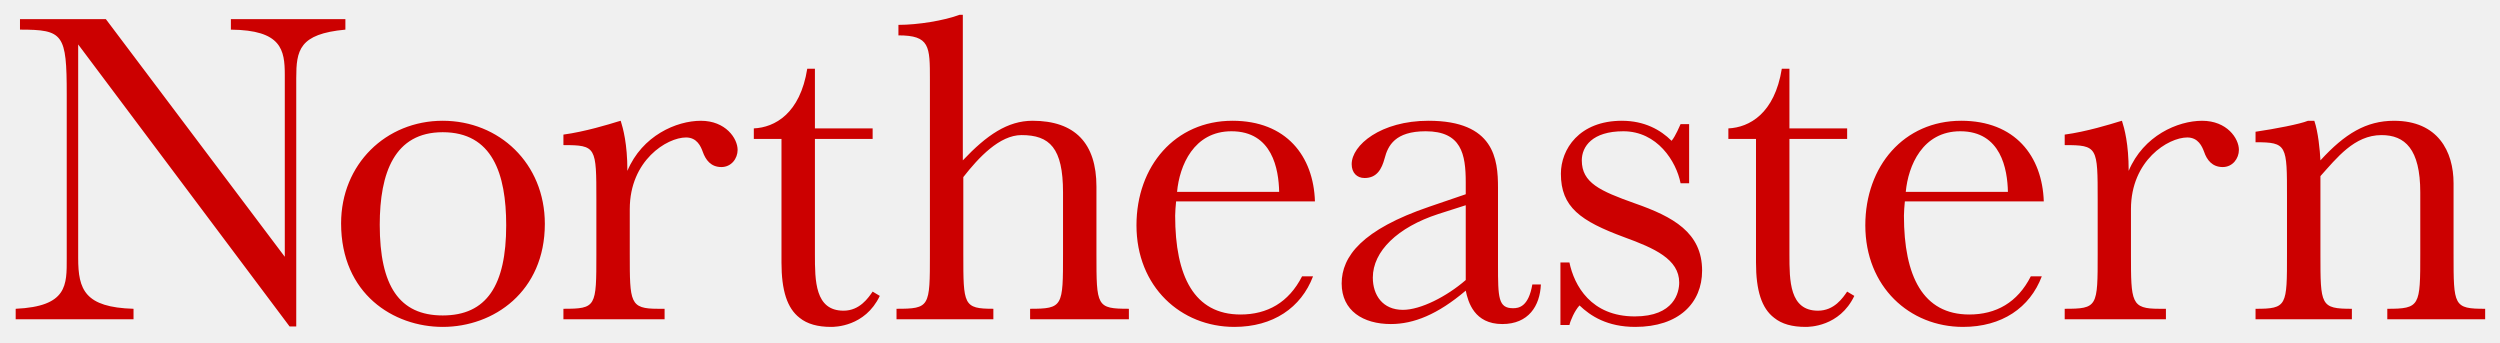
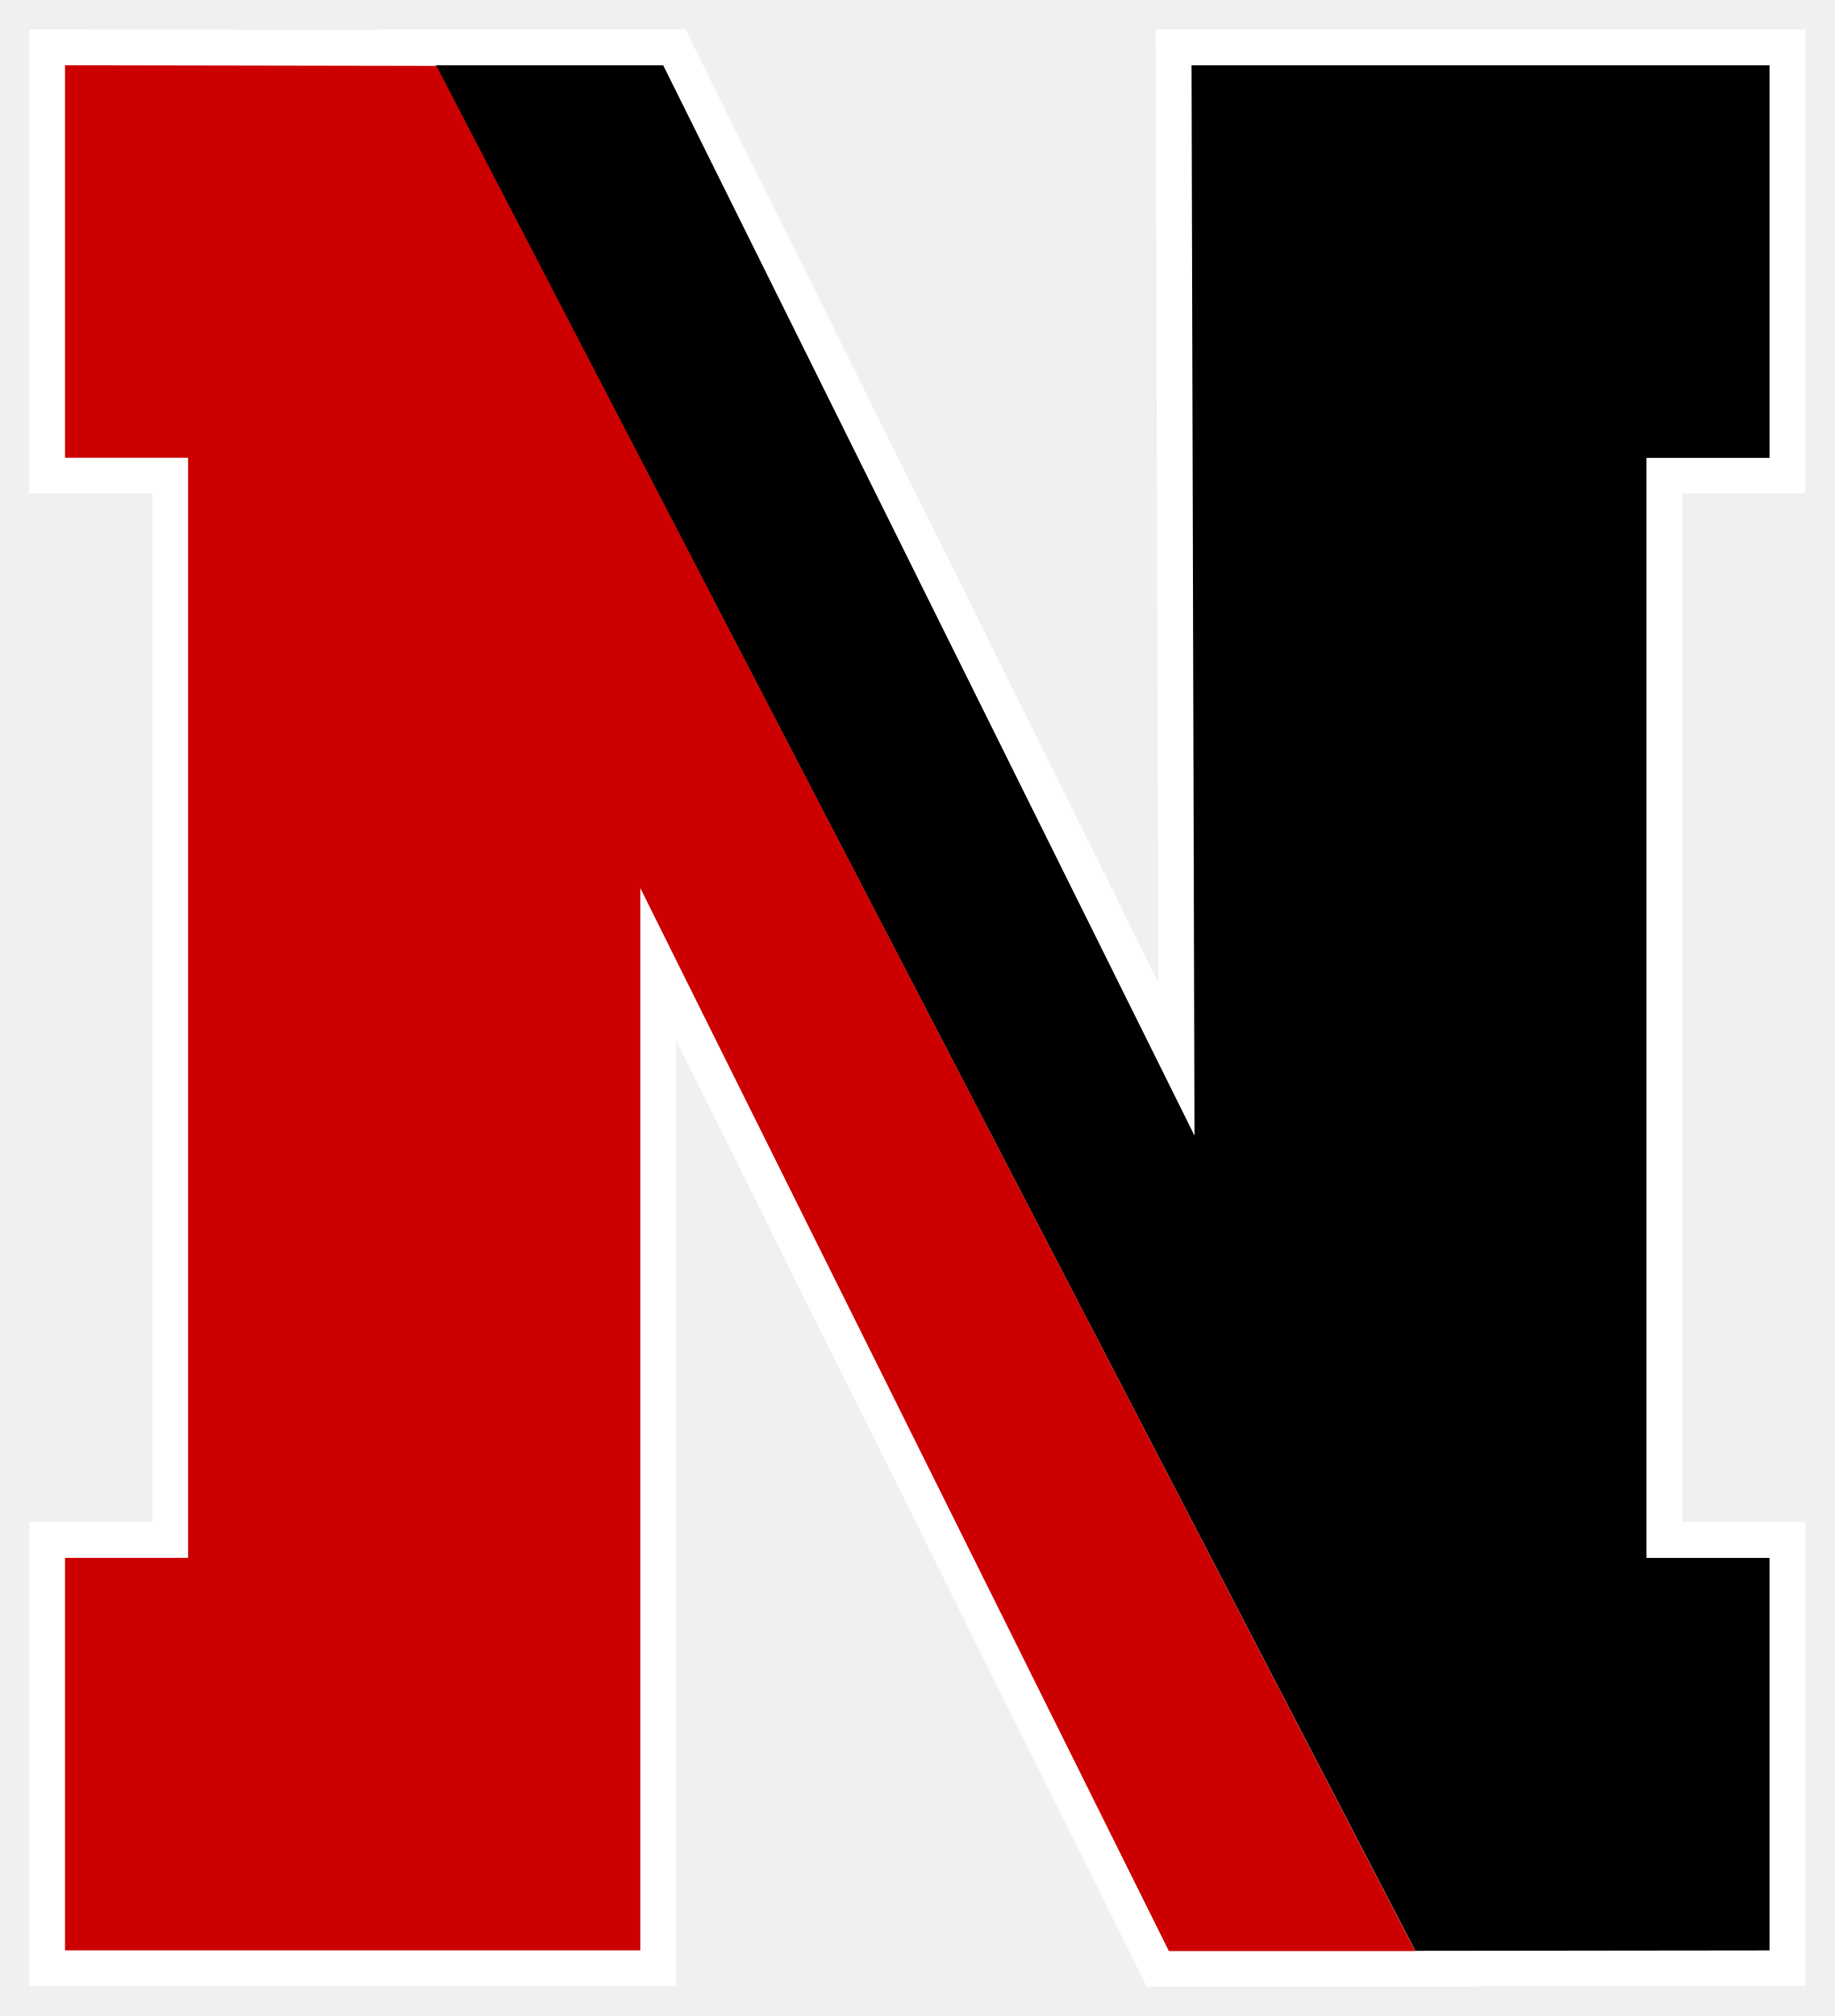
- <svg xmlns="http://www.w3.org/2000/svg" xml:space="preserve" height="22.441" viewBox="0 0 163.747 22.441" width="163.75" version="1.1">
-   <g transform="matrix(1.25 0 0 -1.25 -509.69 505.65)">
-     <path d="m62.848 0.971c-1.001 0.375-2.719 0.658-4 0.658v0.688c2.062 0 2.062 0.718 2.062 2.906v11.408c0 3.469 0.001 3.594-2.187 3.594v0.687h6.343v-0.687c-1.969 0-1.968-0.25-1.968-3.594v-5.031c1-1.282 2.374-2.752 3.812-2.752 1.844 0 2.719 0.843 2.719 3.75v4.033c0 3.438 0 3.594-2.156 3.594v0.687h6.47v-0.687c-2.125 0-2.125-0.156-2.125-3.594v-4.406c0-2.845-1.407-4.315-4.189-4.315-1.625 0-3 0.937-4.563 2.594v-9.533h-0.218zm-61.538 0.281v0.688c2.844 0 3.062 0.282 3.062 4.252v10.721c0 1.751 0.063 3.156-3.344 3.313v0.687h7.719v-0.687c-3.188-0.095-3.625-1.25-3.625-3.313v-14.002l13.846 18.471h0.437v-16.252c0-1.844 0.187-2.908 3.219-3.189v-0.688h-7.5v0.688c3.313 0.032 3.531 1.314 3.531 2.971v11.908l-11.72-15.566h-5.625zm51.566 3.252c-0.469 2.938-2.125 3.843-3.5 3.906v0.688h1.812v8.095c0 1.844 0.375 3 1.188 3.625 0.5 0.406 1.189 0.594 2.064 0.594 0.219 0 2.219 0 3.188-2.031l-0.469-0.281c-0.281 0.406-0.843 1.25-1.906 1.25-1.875 0-1.875-1.969-1.875-3.688v-7.564h3.781v-0.688h-3.781v-3.906h-0.502zm63.833 0c-0.47 2.938-2.13 3.844-3.5 3.906v0.688h1.81v8.095c0 1.844 0.37 3 1.19 3.625 0.5 0.406 1.18 0.594 2.06 0.594 0.22 0 2.22 0 3.19-2.031l-0.47-0.281c-0.28 0.406-0.84 1.25-1.91 1.25-1.87 0-1.87-1.969-1.87-3.688v-7.564h3.78v-0.688h-3.78v-3.906h-0.5zm-87.71 3.406c-3.719 0-6.656 2.845-6.656 6.721 0 4.625 3.437 6.781 6.656 6.781 3.344 0 6.689-2.312 6.689-6.75 0-3.969-3.001-6.752-6.689-6.752zm11.658 0l-0.219 0.062c-0.5 0.156-2.126 0.656-3.533 0.844v0.688c2.157 0 2.158 0.126 2.158 3.596v3.531c0 3.469-0.001 3.594-2.158 3.594v0.687h6.627v-0.687h-0.437c-1.844 0-1.844-0.406-1.844-3.594v-2.938c0-3.188 2.437-4.689 3.687-4.689 0.719 0 0.969 0.594 1.094 0.938 0.188 0.532 0.531 1 1.219 1 0.657 0 1.064-0.562 1.064-1.125 0-0.75-0.783-1.906-2.408-1.906-1.594 0-3.843 0.968-4.812 3.281 0-1.781-0.282-2.781-0.438-3.281zm40.067 0c-3.751 0-6.284 2.97-6.284 6.846 0 4.031 2.908 6.656 6.409 6.656 2.531 0 4.375-1.25 5.156-3.312h-0.719c-0.875 1.719-2.281 2.5-4.031 2.5-3.032 0-4.281-2.501-4.281-6.471 0-0.219 0.031-0.656 0.062-0.938h9.094c-0.094-2.969-1.875-5.281-5.406-5.281zm12.845 0c-3.125 0-5.033 1.594-5.033 2.844 0 0.563 0.344 0.906 0.844 0.906 0.813 0 1.125-0.594 1.312-1.281 0.219-0.844 0.69-1.781 2.69-1.781 2.344 0 2.625 1.499 2.625 3.343v0.782l-2.375 0.812c-4.407 1.501-5.752 3.252-5.752 5.033 0 1.782 1.406 2.657 3.219 2.657 1.5 0 3.064-0.625 4.908-2.188 0.156 0.75 0.562 2.188 2.394 2.188 1.718 0 2.468-1.187 2.528-2.594h-0.56c-0.25 1.467-0.888 1.557-1.263 1.557-0.969 0-0.986-0.687-0.986-2.838v-5.065c0-1.844-0.237-4.375-4.551-4.375zm12.67 0c-2.81 0-4 1.875-4 3.469 0 2.188 1.28 3.096 4.15 4.158 1.97 0.719 3.6 1.438 3.6 2.969 0 0.625-0.31 2.219-2.91 2.219-2.87 0-3.97-2.031-4.28-3.532h-0.59v4.094h0.59c0.06-0.281 0.34-0.937 0.66-1.281 0.72 0.688 1.81 1.406 3.65 1.406 2.85 0 4.38-1.562 4.38-3.687 0-2.501-1.91-3.532-4.41-4.407-2.28-0.812-3.47-1.345-3.47-2.814 0-0.906 0.69-1.906 2.72-1.906 2.22 0 3.47 1.968 3.75 3.406h0.56v-3.875h-0.56c-0.03 0.062-0.34 0.812-0.59 1.094-0.72-0.719-1.78-1.312-3.25-1.312zm22.22 0c-3.75 0-6.28 2.97-6.28 6.846 0 4.031 2.9 6.656 6.4 6.656 2.54 0 4.38-1.25 5.16-3.312h-0.72c-0.87 1.719-2.28 2.5-4.03 2.5-3.03 0-4.28-2.501-4.28-6.471 0-0.219 0.03-0.656 0.06-0.938h9.1c-0.1-2.969-1.88-5.281-5.41-5.281zm10.53 0l-0.22 0.062c-0.5 0.156-2.12 0.656-3.53 0.844v0.688c2.16 0 2.16 0.126 2.16 3.596v3.531c0 3.469 0 3.594-2.16 3.594v0.687h6.63v-0.687h-0.44c-1.84 0-1.85-0.406-1.85-3.594v-2.938c0-3.188 2.44-4.689 3.69-4.689 0.72 0 0.97 0.594 1.1 0.938 0.18 0.532 0.53 1 1.22 1 0.65 0 1.06-0.562 1.06-1.125 0-0.75-0.78-1.906-2.41-1.906-1.59 0-3.84 0.968-4.81 3.281 0-1.781-0.28-2.781-0.44-3.281zm12.19 0c-0.53 0.219-2.16 0.531-3.44 0.719v0.688c2.07 0 2.06 0.187 2.06 3.594v3.721c0 3.407 0.01 3.594-2.06 3.594v0.687h6.31v-0.687c-2.06 0-2.06-0.219-2.06-3.594v-5.096c1.07-1.187 2.22-2.687 4-2.687 1.53 0 2.54 0.906 2.54 3.75v4.033c0 3.407-0.01 3.594-2.16 3.594v0.687h6.41v-0.687c-2.07 0-2.07-0.187-2.07-3.594v-4.627c0-2.094-1.03-4.094-3.9-4.094-1.82 0-3.22 0.844-4.82 2.594-0.03-0.656-0.15-1.875-0.4-2.594h-0.41zm-70.518 0.688c2.688 0 3.094 2.499 3.125 3.968h-6.687c0.156-1.719 1.093-3.968 3.562-3.968zm47.738 0c2.68 0 3.09 2.499 3.12 3.968h-6.69c0.16-1.719 1.1-3.968 3.57-3.968zm-99.4 0.062c3.251 0 4.158 2.72 4.158 6.096 0 3.938-1.282 5.906-4.158 5.906-2.844 0-4.125-1.937-4.125-5.937 0-3.407 0.968-6.065 4.125-6.065zm67.008 4.783v4.899c-1.258 1.089-2.959 1.953-4.115 1.953-1.326 0-1.971-0.96-1.971-2.113 0-1.729 1.631-3.298 4.283-4.162l1.803-0.577z" transform="matrix(.8 0 0 -.8 407.75 404.52)" fill="#c00" />
+ <svg xmlns="http://www.w3.org/2000/svg" xml:space="preserve" height="68.701" viewBox="0 0 62.509 68.701" width="62.509" version="1.1">
+   <g transform="matrix(1.25 0 0 -1.25 -506.42 540.75)">
+     <g>
+       <path d="m454.34 419.15v12.649h-17.704s0.056-19.843 0.072-25.978c-2.822 5.689-12.891 25.978-12.891 25.978h-8.409l0.008-0.016-9.483 0.018v-12.651h3.355v-28.044h-3.355v-12.648h17.628v25.789c2.806-5.644 12.829-25.807 12.829-25.807h8.921l-0.005 0.009 9.034 0.01v12.647h-3.354v28.044h3.354" fill="#fff" />
+       <path d="m417.01 430.82h6.202l14.481-29.179-0.081 29.179h15.754v-10.702h-3.354v-29.99h3.354v-10.701l-9.654-0.011-26.702 51.404" />
+       <path d="m443.71 379.41h-6.715l-14.407 28.979v-28.961h-15.68v10.701h3.355v29.991h-3.355v10.701l10.122-0.018 26.68-51.393" fill="#c00" />
+     </g>
  </g>
</svg>
